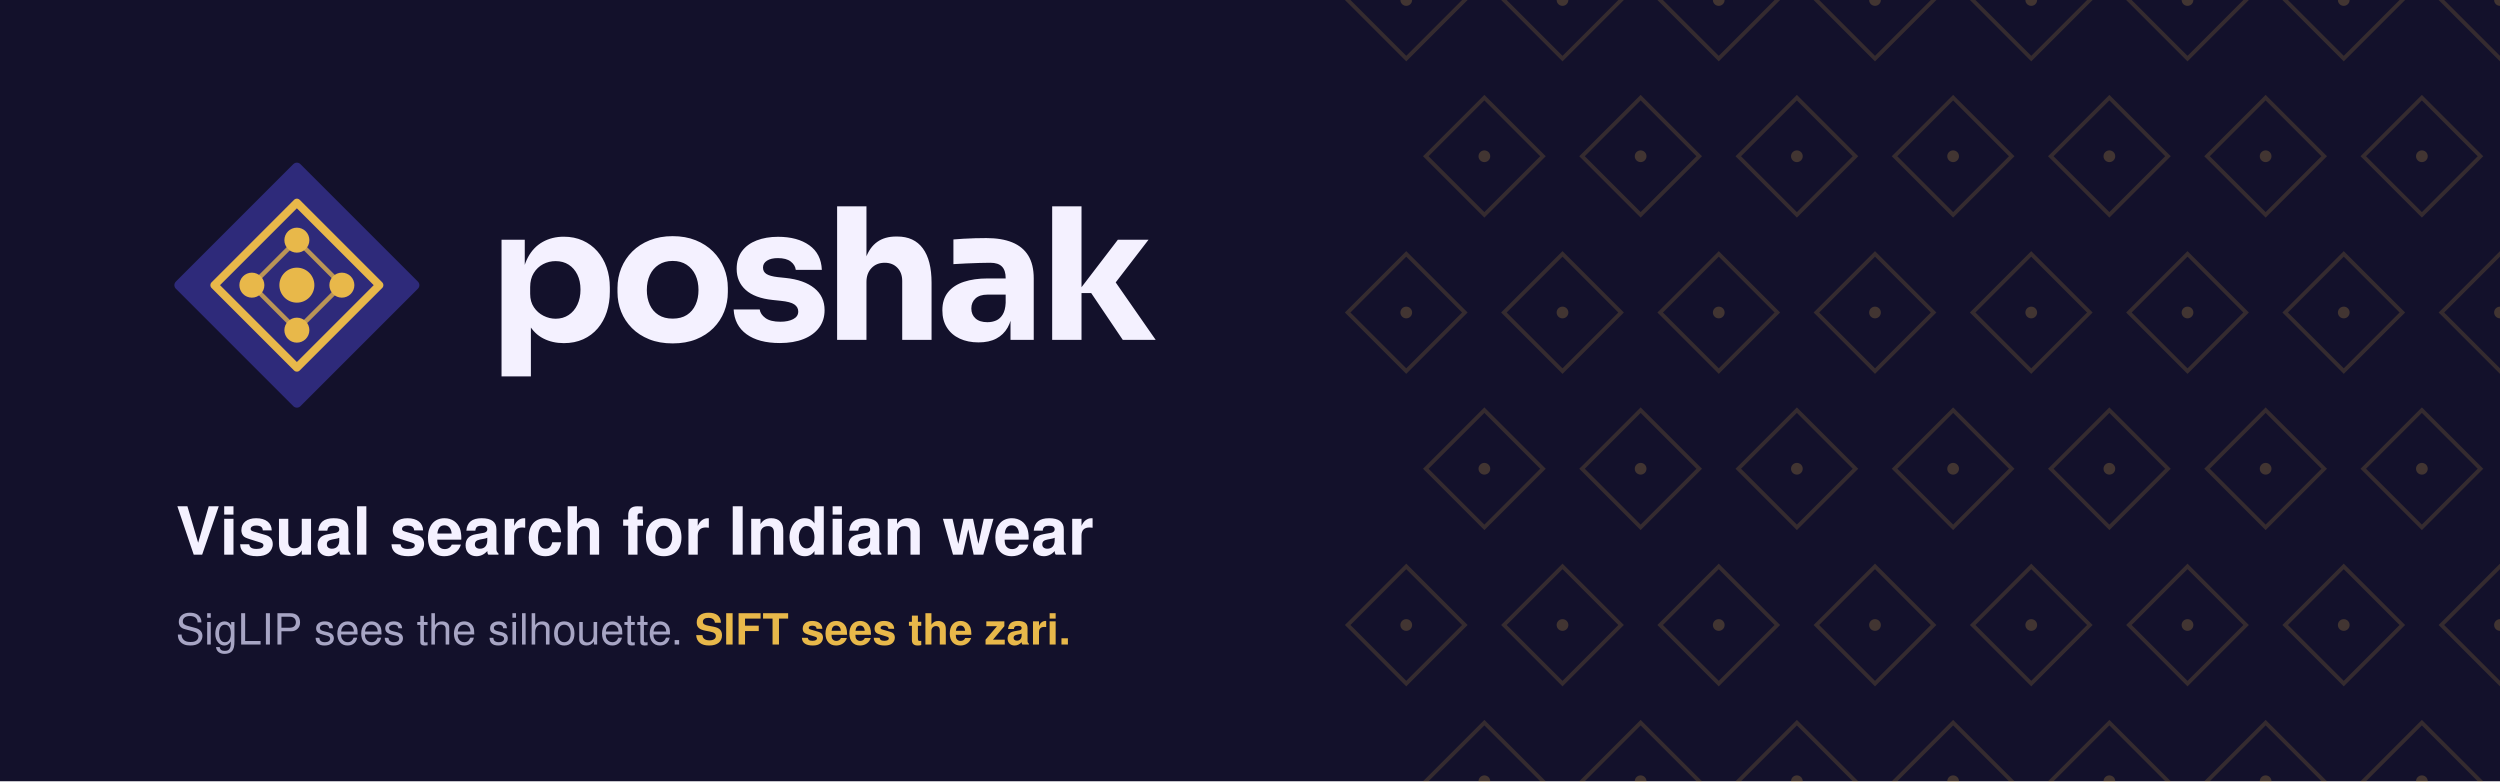
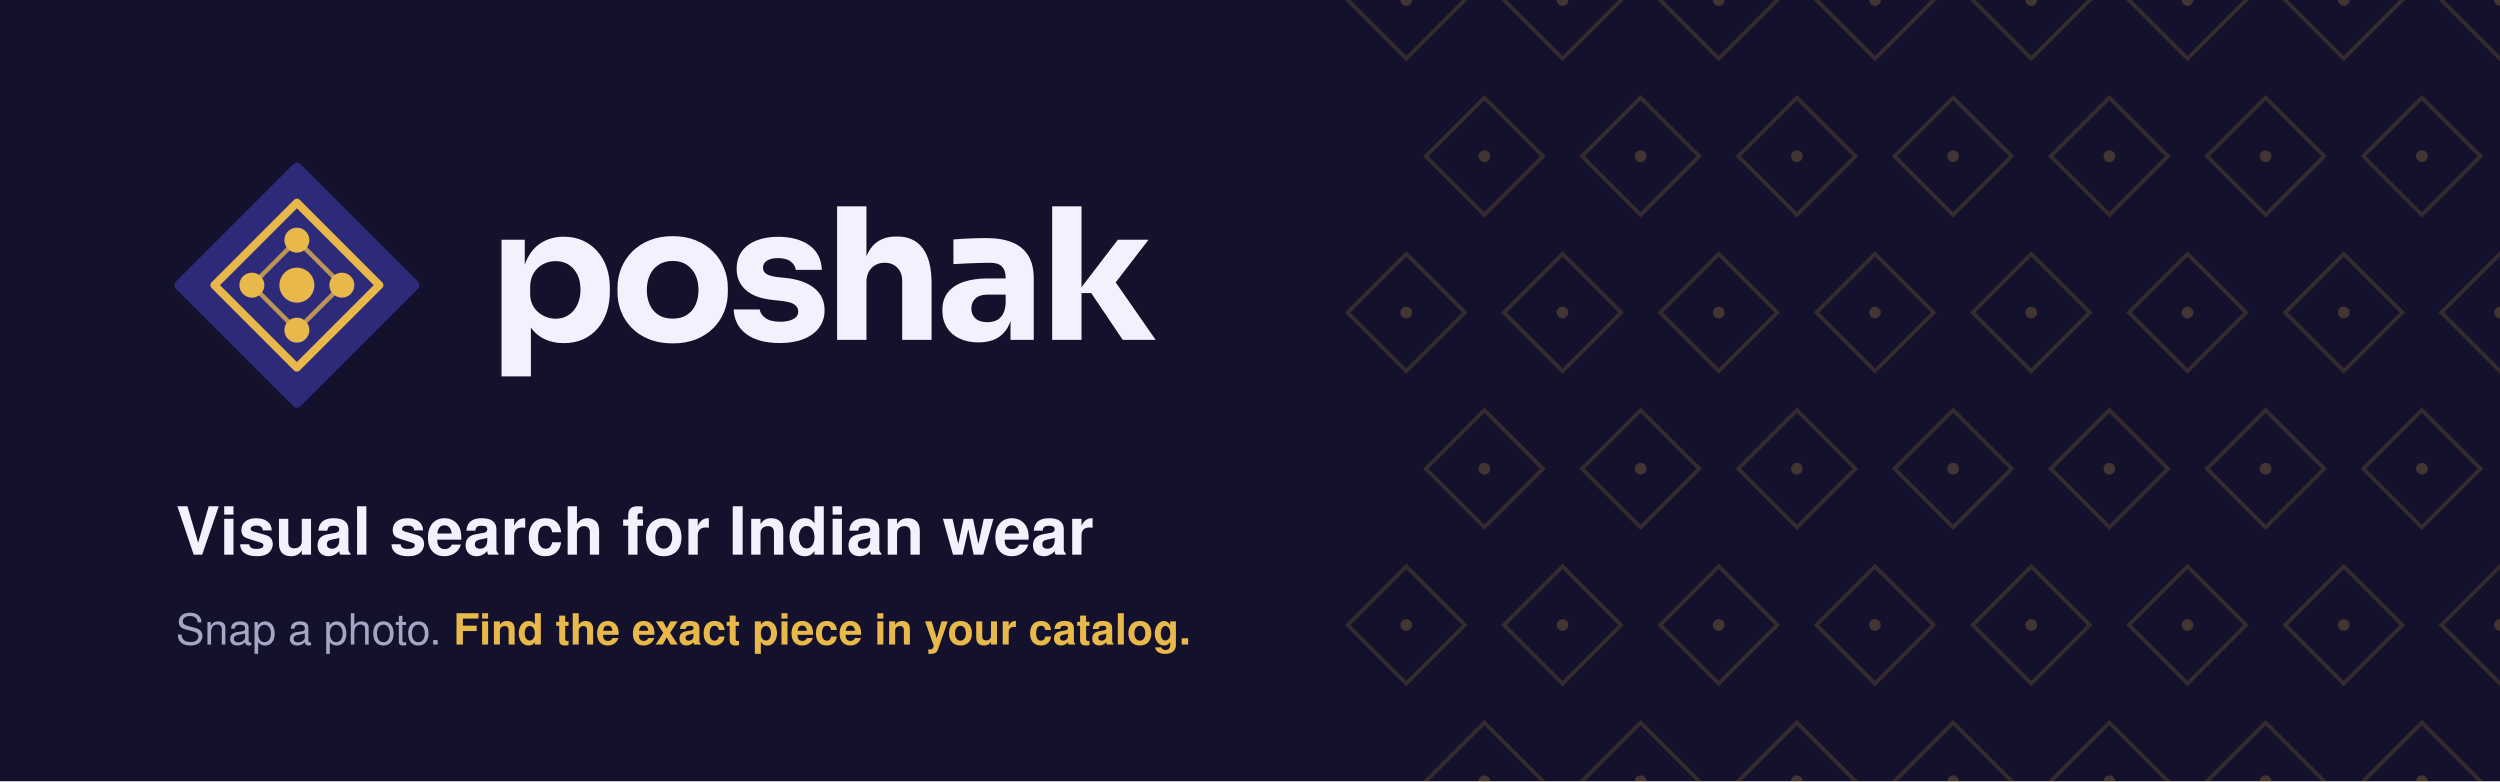
<svg xmlns="http://www.w3.org/2000/svg" style="border-radius:12px" width="1280" height="400" viewBox="0 0 1280 400" role="img">
  <rect width="1280" height="400" fill="#13112b" />
  <path d="M760 -110 L790 -80 L760 -50 L730 -80 Z" fill="none" stroke="#e8b84a" stroke-opacity="0.16" stroke-width="2" />
  <circle cx="760" cy="-80" r="3" fill="#e8b84a" fill-opacity="0.22" />
  <path d="M840 -110 L870 -80 L840 -50 L810 -80 Z" fill="none" stroke="#e8b84a" stroke-opacity="0.16" stroke-width="2" />
  <circle cx="840" cy="-80" r="3" fill="#e8b84a" fill-opacity="0.22" />
  <path d="M920 -110 L950 -80 L920 -50 L890 -80 Z" fill="none" stroke="#e8b84a" stroke-opacity="0.16" stroke-width="2" />
  <circle cx="920" cy="-80" r="3" fill="#e8b84a" fill-opacity="0.22" />
  <path d="M1000 -110 L1030 -80 L1000 -50 L970 -80 Z" fill="none" stroke="#e8b84a" stroke-opacity="0.16" stroke-width="2" />
  <circle cx="1000" cy="-80" r="3" fill="#e8b84a" fill-opacity="0.22" />
  <path d="M1080 -110 L1110 -80 L1080 -50 L1050 -80 Z" fill="none" stroke="#e8b84a" stroke-opacity="0.16" stroke-width="2" />
  <circle cx="1080" cy="-80" r="3" fill="#e8b84a" fill-opacity="0.22" />
  <path d="M1160 -110 L1190 -80 L1160 -50 L1130 -80 Z" fill="none" stroke="#e8b84a" stroke-opacity="0.16" stroke-width="2" />
  <circle cx="1160" cy="-80" r="3" fill="#e8b84a" fill-opacity="0.22" />
  <path d="M1240 -110 L1270 -80 L1240 -50 L1210 -80 Z" fill="none" stroke="#e8b84a" stroke-opacity="0.16" stroke-width="2" />
  <circle cx="1240" cy="-80" r="3" fill="#e8b84a" fill-opacity="0.22" />
  <path d="M1320 -110 L1350 -80 L1320 -50 L1290 -80 Z" fill="none" stroke="#e8b84a" stroke-opacity="0.16" stroke-width="2" />
  <circle cx="1320" cy="-80" r="3" fill="#e8b84a" fill-opacity="0.22" />
  <path d="M1400 -110 L1430 -80 L1400 -50 L1370 -80 Z" fill="none" stroke="#e8b84a" stroke-opacity="0.16" stroke-width="2" />
  <circle cx="1400" cy="-80" r="3" fill="#e8b84a" fill-opacity="0.22" />
  <path d="M720 -30 L750 0 L720 30 L690 0 Z" fill="none" stroke="#e8b84a" stroke-opacity="0.16" stroke-width="2" />
  <circle cx="720" cy="0" r="3" fill="#e8b84a" fill-opacity="0.22" />
  <path d="M800 -30 L830 0 L800 30 L770 0 Z" fill="none" stroke="#e8b84a" stroke-opacity="0.16" stroke-width="2" />
  <circle cx="800" cy="0" r="3" fill="#e8b84a" fill-opacity="0.22" />
  <path d="M880 -30 L910 0 L880 30 L850 0 Z" fill="none" stroke="#e8b84a" stroke-opacity="0.16" stroke-width="2" />
  <circle cx="880" cy="0" r="3" fill="#e8b84a" fill-opacity="0.22" />
  <path d="M960 -30 L990 0 L960 30 L930 0 Z" fill="none" stroke="#e8b84a" stroke-opacity="0.16" stroke-width="2" />
  <circle cx="960" cy="0" r="3" fill="#e8b84a" fill-opacity="0.22" />
  <path d="M1040 -30 L1070 0 L1040 30 L1010 0 Z" fill="none" stroke="#e8b84a" stroke-opacity="0.16" stroke-width="2" />
  <circle cx="1040" cy="0" r="3" fill="#e8b84a" fill-opacity="0.22" />
  <path d="M1120 -30 L1150 0 L1120 30 L1090 0 Z" fill="none" stroke="#e8b84a" stroke-opacity="0.16" stroke-width="2" />
  <circle cx="1120" cy="0" r="3" fill="#e8b84a" fill-opacity="0.22" />
  <path d="M1200 -30 L1230 0 L1200 30 L1170 0 Z" fill="none" stroke="#e8b84a" stroke-opacity="0.16" stroke-width="2" />
  <circle cx="1200" cy="0" r="3" fill="#e8b84a" fill-opacity="0.22" />
  <path d="M1280 -30 L1310 0 L1280 30 L1250 0 Z" fill="none" stroke="#e8b84a" stroke-opacity="0.16" stroke-width="2" />
  <circle cx="1280" cy="0" r="3" fill="#e8b84a" fill-opacity="0.22" />
  <path d="M1360 -30 L1390 0 L1360 30 L1330 0 Z" fill="none" stroke="#e8b84a" stroke-opacity="0.16" stroke-width="2" />
  <circle cx="1360" cy="0" r="3" fill="#e8b84a" fill-opacity="0.22" />
  <path d="M760 50 L790 80 L760 110 L730 80 Z" fill="none" stroke="#e8b84a" stroke-opacity="0.16" stroke-width="2" />
  <circle cx="760" cy="80" r="3" fill="#e8b84a" fill-opacity="0.22" />
  <path d="M840 50 L870 80 L840 110 L810 80 Z" fill="none" stroke="#e8b84a" stroke-opacity="0.16" stroke-width="2" />
  <circle cx="840" cy="80" r="3" fill="#e8b84a" fill-opacity="0.22" />
  <path d="M920 50 L950 80 L920 110 L890 80 Z" fill="none" stroke="#e8b84a" stroke-opacity="0.16" stroke-width="2" />
  <circle cx="920" cy="80" r="3" fill="#e8b84a" fill-opacity="0.22" />
  <path d="M1000 50 L1030 80 L1000 110 L970 80 Z" fill="none" stroke="#e8b84a" stroke-opacity="0.16" stroke-width="2" />
  <circle cx="1000" cy="80" r="3" fill="#e8b84a" fill-opacity="0.22" />
  <path d="M1080 50 L1110 80 L1080 110 L1050 80 Z" fill="none" stroke="#e8b84a" stroke-opacity="0.16" stroke-width="2" />
  <circle cx="1080" cy="80" r="3" fill="#e8b84a" fill-opacity="0.22" />
  <path d="M1160 50 L1190 80 L1160 110 L1130 80 Z" fill="none" stroke="#e8b84a" stroke-opacity="0.16" stroke-width="2" />
  <circle cx="1160" cy="80" r="3" fill="#e8b84a" fill-opacity="0.22" />
  <path d="M1240 50 L1270 80 L1240 110 L1210 80 Z" fill="none" stroke="#e8b84a" stroke-opacity="0.16" stroke-width="2" />
  <circle cx="1240" cy="80" r="3" fill="#e8b84a" fill-opacity="0.22" />
  <path d="M1320 50 L1350 80 L1320 110 L1290 80 Z" fill="none" stroke="#e8b84a" stroke-opacity="0.16" stroke-width="2" />
  <circle cx="1320" cy="80" r="3" fill="#e8b84a" fill-opacity="0.22" />
  <path d="M1400 50 L1430 80 L1400 110 L1370 80 Z" fill="none" stroke="#e8b84a" stroke-opacity="0.16" stroke-width="2" />
  <circle cx="1400" cy="80" r="3" fill="#e8b84a" fill-opacity="0.22" />
  <path d="M720 130 L750 160 L720 190 L690 160 Z" fill="none" stroke="#e8b84a" stroke-opacity="0.16" stroke-width="2" />
  <circle cx="720" cy="160" r="3" fill="#e8b84a" fill-opacity="0.22" />
  <path d="M800 130 L830 160 L800 190 L770 160 Z" fill="none" stroke="#e8b84a" stroke-opacity="0.16" stroke-width="2" />
  <circle cx="800" cy="160" r="3" fill="#e8b84a" fill-opacity="0.22" />
  <path d="M880 130 L910 160 L880 190 L850 160 Z" fill="none" stroke="#e8b84a" stroke-opacity="0.16" stroke-width="2" />
  <circle cx="880" cy="160" r="3" fill="#e8b84a" fill-opacity="0.22" />
  <path d="M960 130 L990 160 L960 190 L930 160 Z" fill="none" stroke="#e8b84a" stroke-opacity="0.16" stroke-width="2" />
  <circle cx="960" cy="160" r="3" fill="#e8b84a" fill-opacity="0.22" />
  <path d="M1040 130 L1070 160 L1040 190 L1010 160 Z" fill="none" stroke="#e8b84a" stroke-opacity="0.16" stroke-width="2" />
  <circle cx="1040" cy="160" r="3" fill="#e8b84a" fill-opacity="0.22" />
  <path d="M1120 130 L1150 160 L1120 190 L1090 160 Z" fill="none" stroke="#e8b84a" stroke-opacity="0.16" stroke-width="2" />
  <circle cx="1120" cy="160" r="3" fill="#e8b84a" fill-opacity="0.22" />
  <path d="M1200 130 L1230 160 L1200 190 L1170 160 Z" fill="none" stroke="#e8b84a" stroke-opacity="0.16" stroke-width="2" />
  <circle cx="1200" cy="160" r="3" fill="#e8b84a" fill-opacity="0.22" />
  <path d="M1280 130 L1310 160 L1280 190 L1250 160 Z" fill="none" stroke="#e8b84a" stroke-opacity="0.16" stroke-width="2" />
  <circle cx="1280" cy="160" r="3" fill="#e8b84a" fill-opacity="0.22" />
  <path d="M1360 130 L1390 160 L1360 190 L1330 160 Z" fill="none" stroke="#e8b84a" stroke-opacity="0.16" stroke-width="2" />
  <circle cx="1360" cy="160" r="3" fill="#e8b84a" fill-opacity="0.22" />
  <path d="M760 210 L790 240 L760 270 L730 240 Z" fill="none" stroke="#e8b84a" stroke-opacity="0.16" stroke-width="2" />
  <circle cx="760" cy="240" r="3" fill="#e8b84a" fill-opacity="0.22" />
  <path d="M840 210 L870 240 L840 270 L810 240 Z" fill="none" stroke="#e8b84a" stroke-opacity="0.16" stroke-width="2" />
  <circle cx="840" cy="240" r="3" fill="#e8b84a" fill-opacity="0.22" />
  <path d="M920 210 L950 240 L920 270 L890 240 Z" fill="none" stroke="#e8b84a" stroke-opacity="0.16" stroke-width="2" />
  <circle cx="920" cy="240" r="3" fill="#e8b84a" fill-opacity="0.22" />
  <path d="M1000 210 L1030 240 L1000 270 L970 240 Z" fill="none" stroke="#e8b84a" stroke-opacity="0.16" stroke-width="2" />
  <circle cx="1000" cy="240" r="3" fill="#e8b84a" fill-opacity="0.22" />
  <path d="M1080 210 L1110 240 L1080 270 L1050 240 Z" fill="none" stroke="#e8b84a" stroke-opacity="0.16" stroke-width="2" />
  <circle cx="1080" cy="240" r="3" fill="#e8b84a" fill-opacity="0.22" />
  <path d="M1160 210 L1190 240 L1160 270 L1130 240 Z" fill="none" stroke="#e8b84a" stroke-opacity="0.16" stroke-width="2" />
  <circle cx="1160" cy="240" r="3" fill="#e8b84a" fill-opacity="0.22" />
  <path d="M1240 210 L1270 240 L1240 270 L1210 240 Z" fill="none" stroke="#e8b84a" stroke-opacity="0.16" stroke-width="2" />
  <circle cx="1240" cy="240" r="3" fill="#e8b84a" fill-opacity="0.22" />
  <path d="M1320 210 L1350 240 L1320 270 L1290 240 Z" fill="none" stroke="#e8b84a" stroke-opacity="0.16" stroke-width="2" />
  <circle cx="1320" cy="240" r="3" fill="#e8b84a" fill-opacity="0.22" />
  <path d="M1400 210 L1430 240 L1400 270 L1370 240 Z" fill="none" stroke="#e8b84a" stroke-opacity="0.16" stroke-width="2" />
  <circle cx="1400" cy="240" r="3" fill="#e8b84a" fill-opacity="0.22" />
  <path d="M720 290 L750 320 L720 350 L690 320 Z" fill="none" stroke="#e8b84a" stroke-opacity="0.16" stroke-width="2" />
  <circle cx="720" cy="320" r="3" fill="#e8b84a" fill-opacity="0.22" />
  <path d="M800 290 L830 320 L800 350 L770 320 Z" fill="none" stroke="#e8b84a" stroke-opacity="0.16" stroke-width="2" />
  <circle cx="800" cy="320" r="3" fill="#e8b84a" fill-opacity="0.22" />
  <path d="M880 290 L910 320 L880 350 L850 320 Z" fill="none" stroke="#e8b84a" stroke-opacity="0.16" stroke-width="2" />
  <circle cx="880" cy="320" r="3" fill="#e8b84a" fill-opacity="0.22" />
  <path d="M960 290 L990 320 L960 350 L930 320 Z" fill="none" stroke="#e8b84a" stroke-opacity="0.16" stroke-width="2" />
  <circle cx="960" cy="320" r="3" fill="#e8b84a" fill-opacity="0.22" />
  <path d="M1040 290 L1070 320 L1040 350 L1010 320 Z" fill="none" stroke="#e8b84a" stroke-opacity="0.16" stroke-width="2" />
  <circle cx="1040" cy="320" r="3" fill="#e8b84a" fill-opacity="0.22" />
  <path d="M1120 290 L1150 320 L1120 350 L1090 320 Z" fill="none" stroke="#e8b84a" stroke-opacity="0.16" stroke-width="2" />
  <circle cx="1120" cy="320" r="3" fill="#e8b84a" fill-opacity="0.22" />
  <path d="M1200 290 L1230 320 L1200 350 L1170 320 Z" fill="none" stroke="#e8b84a" stroke-opacity="0.16" stroke-width="2" />
  <circle cx="1200" cy="320" r="3" fill="#e8b84a" fill-opacity="0.22" />
  <path d="M1280 290 L1310 320 L1280 350 L1250 320 Z" fill="none" stroke="#e8b84a" stroke-opacity="0.16" stroke-width="2" />
  <circle cx="1280" cy="320" r="3" fill="#e8b84a" fill-opacity="0.22" />
  <path d="M1360 290 L1390 320 L1360 350 L1330 320 Z" fill="none" stroke="#e8b84a" stroke-opacity="0.16" stroke-width="2" />
  <circle cx="1360" cy="320" r="3" fill="#e8b84a" fill-opacity="0.22" />
  <path d="M760 370 L790 400 L760 430 L730 400 Z" fill="none" stroke="#e8b84a" stroke-opacity="0.16" stroke-width="2" />
  <circle cx="760" cy="400" r="3" fill="#e8b84a" fill-opacity="0.22" />
  <path d="M840 370 L870 400 L840 430 L810 400 Z" fill="none" stroke="#e8b84a" stroke-opacity="0.16" stroke-width="2" />
  <circle cx="840" cy="400" r="3" fill="#e8b84a" fill-opacity="0.22" />
  <path d="M920 370 L950 400 L920 430 L890 400 Z" fill="none" stroke="#e8b84a" stroke-opacity="0.16" stroke-width="2" />
  <circle cx="920" cy="400" r="3" fill="#e8b84a" fill-opacity="0.22" />
  <path d="M1000 370 L1030 400 L1000 430 L970 400 Z" fill="none" stroke="#e8b84a" stroke-opacity="0.16" stroke-width="2" />
  <circle cx="1000" cy="400" r="3" fill="#e8b84a" fill-opacity="0.22" />
  <path d="M1080 370 L1110 400 L1080 430 L1050 400 Z" fill="none" stroke="#e8b84a" stroke-opacity="0.16" stroke-width="2" />
  <circle cx="1080" cy="400" r="3" fill="#e8b84a" fill-opacity="0.22" />
  <path d="M1160 370 L1190 400 L1160 430 L1130 400 Z" fill="none" stroke="#e8b84a" stroke-opacity="0.16" stroke-width="2" />
  <circle cx="1160" cy="400" r="3" fill="#e8b84a" fill-opacity="0.22" />
  <path d="M1240 370 L1270 400 L1240 430 L1210 400 Z" fill="none" stroke="#e8b84a" stroke-opacity="0.16" stroke-width="2" />
  <circle cx="1240" cy="400" r="3" fill="#e8b84a" fill-opacity="0.22" />
  <path d="M1320 370 L1350 400 L1320 430 L1290 400 Z" fill="none" stroke="#e8b84a" stroke-opacity="0.16" stroke-width="2" />
  <circle cx="1320" cy="400" r="3" fill="#e8b84a" fill-opacity="0.22" />
  <path d="M1400 370 L1430 400 L1400 430 L1370 400 Z" fill="none" stroke="#e8b84a" stroke-opacity="0.16" stroke-width="2" />
  <circle cx="1400" cy="400" r="3" fill="#e8b84a" fill-opacity="0.22" />
  <path d="M720 450 L750 480 L720 510 L690 480 Z" fill="none" stroke="#e8b84a" stroke-opacity="0.16" stroke-width="2" />
  <circle cx="720" cy="480" r="3" fill="#e8b84a" fill-opacity="0.22" />
  <path d="M800 450 L830 480 L800 510 L770 480 Z" fill="none" stroke="#e8b84a" stroke-opacity="0.16" stroke-width="2" />
  <circle cx="800" cy="480" r="3" fill="#e8b84a" fill-opacity="0.22" />
  <path d="M880 450 L910 480 L880 510 L850 480 Z" fill="none" stroke="#e8b84a" stroke-opacity="0.16" stroke-width="2" />
  <circle cx="880" cy="480" r="3" fill="#e8b84a" fill-opacity="0.22" />
  <path d="M960 450 L990 480 L960 510 L930 480 Z" fill="none" stroke="#e8b84a" stroke-opacity="0.16" stroke-width="2" />
  <circle cx="960" cy="480" r="3" fill="#e8b84a" fill-opacity="0.22" />
  <path d="M1040 450 L1070 480 L1040 510 L1010 480 Z" fill="none" stroke="#e8b84a" stroke-opacity="0.16" stroke-width="2" />
  <circle cx="1040" cy="480" r="3" fill="#e8b84a" fill-opacity="0.22" />
  <path d="M1120 450 L1150 480 L1120 510 L1090 480 Z" fill="none" stroke="#e8b84a" stroke-opacity="0.16" stroke-width="2" />
  <circle cx="1120" cy="480" r="3" fill="#e8b84a" fill-opacity="0.22" />
  <path d="M1200 450 L1230 480 L1200 510 L1170 480 Z" fill="none" stroke="#e8b84a" stroke-opacity="0.16" stroke-width="2" />
  <circle cx="1200" cy="480" r="3" fill="#e8b84a" fill-opacity="0.22" />
  <path d="M1280 450 L1310 480 L1280 510 L1250 480 Z" fill="none" stroke="#e8b84a" stroke-opacity="0.16" stroke-width="2" />
  <circle cx="1280" cy="480" r="3" fill="#e8b84a" fill-opacity="0.22" />
  <path d="M1360 450 L1390 480 L1360 510 L1330 480 Z" fill="none" stroke="#e8b84a" stroke-opacity="0.16" stroke-width="2" />
  <circle cx="1360" cy="480" r="3" fill="#e8b84a" fill-opacity="0.22" />
  <g transform="translate(88 82) scale(1.28)">
    <path d="M50 3 L97 50 L50 97 L3 50 Z" fill="#2e2a7a" stroke="#2e2a7a" stroke-width="4" stroke-linejoin="round" />
    <path d="M50 17 L83 50 L50 83 L17 50 Z" fill="none" stroke="#e8b84a" stroke-width="3.2" stroke-linejoin="round" />
    <path d="M50 32 L68 50 L50 68 L32 50 Z" fill="none" stroke="#e8b84a" stroke-width="1.8" stroke-opacity="0.75" />
    <circle cx="50" cy="32" r="5" fill="#e8b84a" />
    <circle cx="68" cy="50" r="5" fill="#e8b84a" />
    <circle cx="50" cy="68" r="5" fill="#e8b84a" />
    <circle cx="32" cy="50" r="5" fill="#e8b84a" />
    <circle cx="50" cy="50" r="7" fill="#e8b84a" />
  </g>
  <path transform="translate(250.00 174.00) scale(0.09363)" d="M72.5 200.0V-547.5H199.5V-311.25L183.0 -311.75Q186.5 -394.0 216.5 -450.375Q246.5 -506.75 297.5 -535.375Q348.5 -564.0 413.0 -564Q470.25 -564.0 516.625 -543.125Q563.0 -522.25 596.25 -484.625Q629.5 -447.0 647.125 -396.25Q664.75 -345.5 664.75 -285.75V-263.25Q664.75 -203.5 648.0 -152.375Q631.25 -101.25 598.625 -62.875Q566.0 -24.5 519.25 -3.25Q472.5 18.0 413.25 18.0Q351.0 18 301.25 -7.375Q251.5 -32.75 221.625 -85.375Q191.75 -138.0 189.0 -219.25L233.0 -158.75V200ZM368.25 -115.5Q408.75 -115.5 439.375 -135.75Q470.0 -156 487.125 -192.125Q504.25 -228.25 504.25 -274.5Q504.25 -321.75 487.125 -356.625Q470.0 -391.5 439.75 -411.0Q409.5 -430.5 368.25 -430.5Q331.5 -430.5 299.875 -413.875Q268.25 -397.25 248.625 -365.375Q229.0 -333.5 229.0 -288.5V-251.5Q229.0 -208.5 249.5 -178.125Q270.0 -147.75 302.0 -131.625Q334.0 -115.5 368.25 -115.5ZM1008.25 19.5Q936.0 19.5 880.0 -3.0Q824.0 -25.5 785.25 -64.625Q746.5 -103.75 726.5 -154.25Q706.5 -204.75 706.5 -261.0V-283.5Q706.5 -341.25 727.375 -392.625Q748.25 -444.0 787.5 -483.125Q826.75 -522.25 882.75 -544.625Q938.75 -567.0 1008.25 -567.0Q1078.5 -567.0 1134.125 -544.625Q1189.75 -522.25 1229.0 -483.125Q1268.25 -444.0 1289.125 -392.625Q1310.0 -341.25 1310.0 -283.5V-261Q1310.0 -204.75 1290.0 -154.25Q1270.0 -103.75 1231.25 -64.625Q1192.5 -25.5 1136.5 -3.0Q1080.5 19.5 1008.25 19.5ZM1008.25 -116.0Q1054.75 -116.0 1086.0 -136.125Q1117.25 -156.25 1133.375 -191.875Q1149.5 -227.5 1149.5 -272.25Q1149.5 -318.75 1132.875 -354.375Q1116.25 -390.0 1084.625 -410.75Q1053.0 -431.5 1008.25 -431.5Q963.75 -431.5 932.0 -410.75Q900.25 -390.0 883.625 -354.375Q867.0 -318.75 867.0 -272.25Q867.0 -227.5 883.125 -191.875Q899.25 -156.25 930.875 -136.125Q962.5 -116.0 1008.25 -116.0ZM1594.5 17.5Q1478.25 17.5 1412.125 -30.875Q1346.0 -79.25 1341.75 -166.25H1484.25Q1487.75 -139.75 1515.375 -119.375Q1543.0 -99 1597.5 -99.0Q1639.75 -99.0 1667.375 -113.25Q1695.0 -127.5 1695.0 -154.75Q1695.0 -178.75 1673.75 -193.5Q1652.5 -208.25 1598.75 -213.5L1555.75 -218.0Q1457.25 -228.25 1407.75 -272.875Q1358.25 -317.5 1358.25 -387.75Q1358.25 -446.25 1387.25 -485.0Q1416.25 -523.75 1467.5 -543.625Q1518.75 -563.5 1584.75 -563.5Q1690.5 -563.5 1755.5 -517.125Q1820.5 -470.75 1824.0 -382.75H1681.5Q1678.25 -409.5 1653.875 -428.25Q1629.5 -447.0 1583.25 -447.0Q1546.0 -447 1524.125 -433.0Q1502.25 -419.0 1502.25 -395.25Q1502.25 -372.0 1521.25 -360.0Q1540.25 -348.0 1582.75 -343.0L1625.75 -338.5Q1726.75 -328.0 1782.875 -282.75Q1839.0 -237.5 1839.0 -162.25Q1839.0 -107 1809.0 -66.625Q1779.0 -26.25 1724.125 -4.375Q1669.25 17.5 1594.5 17.5ZM1907.5 0.0V-730.0H2068.0V-309H2044.0Q2044.0 -391.75 2064.875 -448.875Q2085.75 -506.0 2126.875 -535.5Q2168.0 -565 2229.75 -565.0H2236.75Q2328.25 -565.0 2376.125 -500.375Q2424.0 -435.75 2424.0 -311.75V0H2263.5V-322.0Q2263.5 -366.75 2237.125 -394.125Q2210.75 -421.5 2167.75 -421.5Q2123.25 -421.5 2095.625 -392.5Q2068.0 -363.5 2068.0 -316.25V0ZM2855.75 0.0V-161.5H2829.25V-337.5Q2829.25 -379.75 2809.0 -400.625Q2788.75 -421.5 2745.0 -421.5Q2723.0 -421.5 2687.0 -420.5Q2651.0 -419.5 2612.75 -417.75Q2574.5 -416.0 2543.5 -414.0V-549.0Q2567.0 -551 2597.875 -552.875Q2628.75 -554.75 2661.875 -555.625Q2695.0 -556.5 2723.5 -556.5Q2807.75 -556.5 2865.375 -532.875Q2923.0 -509.25 2952.875 -460.75Q2982.75 -412.25 2982.75 -335.75V0.0ZM2680.75 14.0Q2622.25 14.0 2577.625 -6.875Q2533.0 -27.75 2508.0 -67.125Q2483.0 -106.5 2483.0 -161.5Q2483.0 -222.25 2514.125 -260.625Q2545.25 -299.0 2601.0 -317.375Q2656.75 -335.75 2730.25 -335.75H2846.75V-247.25H2729.25Q2687.0 -247.25 2664.25 -226.375Q2641.5 -205.5 2641.5 -171.25Q2641.5 -137.75 2664.25 -117.125Q2687.0 -96.5 2729.25 -96.5Q2755.75 -96.5 2777.375 -106.0Q2799.0 -115.5 2813.125 -138.625Q2827.25 -161.75 2829.25 -202.5L2867.25 -163.0Q2862.25 -106.0 2839.75 -66.75Q2817.25 -27.5 2777.75 -6.75Q2738.25 14.0 2680.75 14.0ZM3469.5 0.0 3297.0 -255.75H3219.5L3442.75 -547.5H3610.5L3401.25 -275.5L3403.0 -354.25L3649.5 0.0ZM3083.5 0.0V-730.0H3244.0V0Z" fill="#f4f1ff" />
  <text x="90" y="284" fill="#f4f1ff" font-family="Segoe UI,Helvetica,Arial,sans-serif" font-size="34" font-weight="600">Visual search for Indian wear</text>
-   <text x="90" y="330" fill="#a7a5c4" font-family="Segoe UI,Helvetica,Arial,sans-serif" font-size="22">SigLIP sees the silhouette. <tspan fill="#e8b84a" font-weight="600">SIFT sees the zari.</tspan>
+   <text x="90" y="330" fill="#a7a5c4" font-family="Segoe UI,Helvetica,Arial,sans-serif" font-size="22">Snap a photo. <tspan fill="#e8b84a" font-weight="600">Find the exact piece in your catalog.</tspan>
  </text>
</svg>
